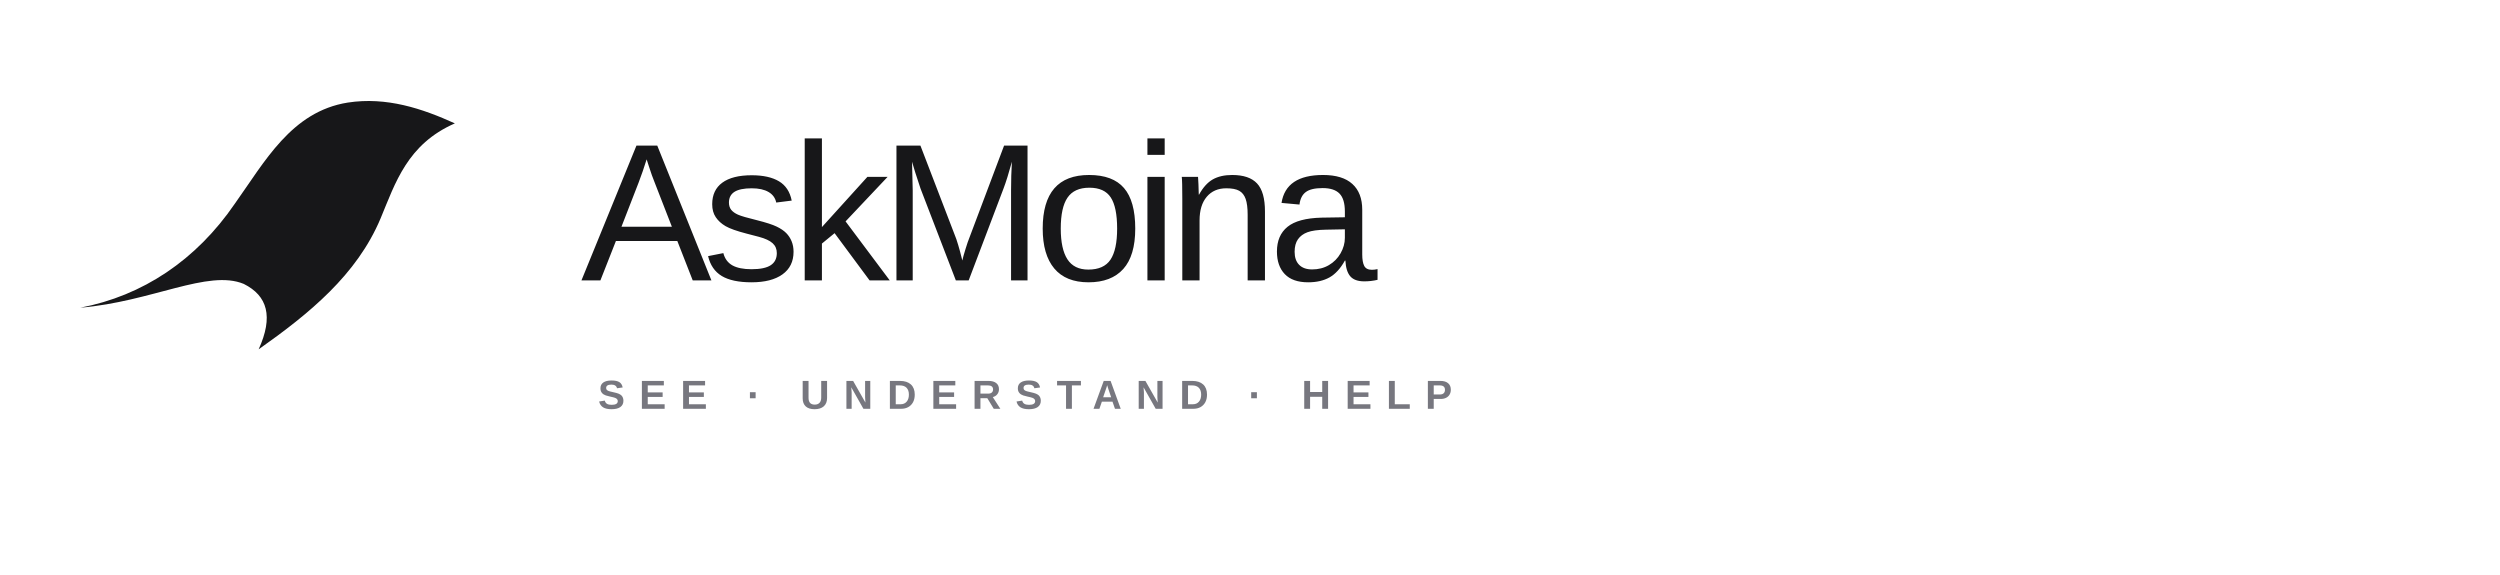
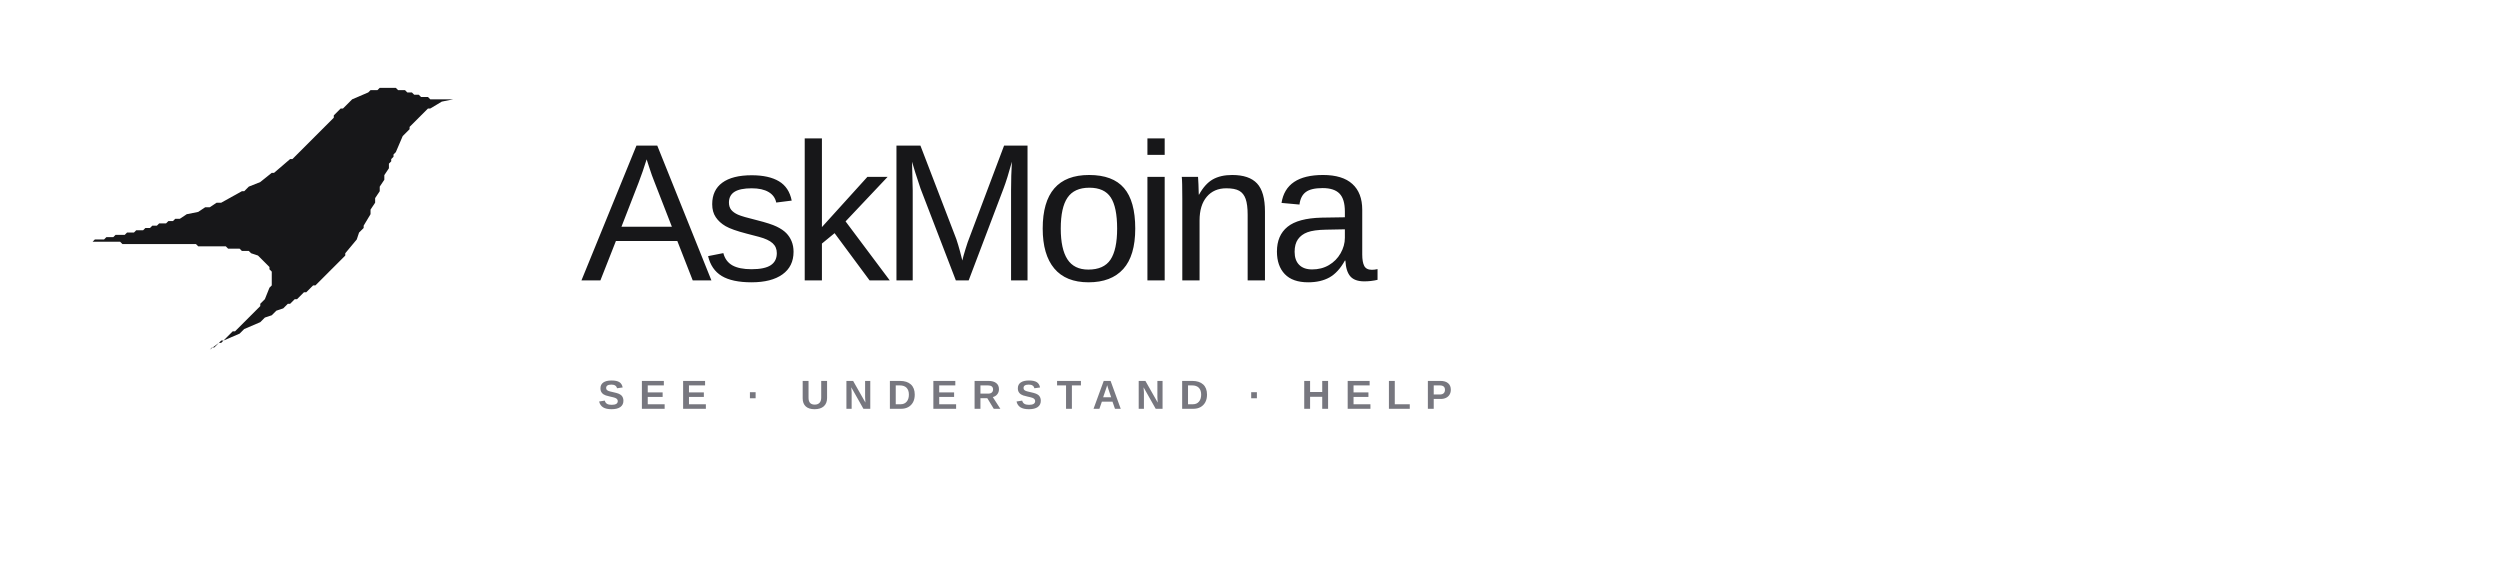
<svg xmlns="http://www.w3.org/2000/svg" width="740" height="170" viewBox="0 0 740 170" role="img" aria-label="AskMoina — See, understand, help">
-   <g transform="translate(0 11) scale(.88)">
-     <path d="M27 91C48 87 66 75 79 56C89 42 98 25 117 22C130 20 142 24 153 29C137 36 133 49 128 61C120 80 104 93 87 105C92 94 90 87 82 83C70 78 51 89 27 91Z" fill="#171719" />
+   <g transform="translate(24 26) scale(.68)">
+     <path d="M162 5 L152 5 L151 4 L148 4 L147 3 L145 3 L144 2 L142 2 L141 1 L138 1 L137 0 L130 0 L129 1 L126 1 L125 2 L118 5 L114 9 L113 9 L110 12 L110 13 L92 31 L91 31 L84 37 L83 37 L78 41 L73 43 L71 45 L70 45 L61 50 L59 50 L56 52 L54 52 L51 54 L46 55 L43 57 L41 57 L40 58 L38 58 L37 59 L34 59 L33 60 L31 60 L30 61 L28 61 L27 62 L24 62 L23 63 L20 63 L19 64 L15 64 L14 65 L11 65 L10 66 L6 66 L5 67 L0 67 L17 67 L18 68 L50 68 L51 69 L63 69 L64 70 L69 70 L70 71 L73 71 L74 72 L77 73 L82 78 L82 79 L83 80 L83 86 L82 87 L80 92 L78 94 L78 95 L67 106 L66 106 L62 110 L61 110 L58 113 L57 113 L56 114 L60 111 L61 111 L62 110 L69 107 L71 105 L78 102 L80 100 L83 99 L85 97 L88 96 L90 94 L91 94 L93 92 L94 92 L97 89 L98 89 L101 86 L102 86 L115 73 L115 72 L120 66 L121 63 L123 61 L123 60 L126 55 L126 53 L128 50 L128 48 L130 45 L130 43 L132 40 L132 38 L134 35 L134 33 L135 32 L135 31 L136 30 L136 29 L137 28 L140 21 L143 18 L143 17 L151 9 L152 9 L157 6Z" fill="#171719" />
  </g>
  <text x="172" y="83" fill="#171719" font-family="-apple-system,BlinkMacSystemFont,'Helvetica Neue',Arial,sans-serif" font-size="58" font-weight="520" letter-spacing="-2.7">AskMoina</text>
  <text x="177" y="121" fill="#77777f" font-family="-apple-system,BlinkMacSystemFont,'Helvetica Neue',Arial,sans-serif" font-size="12" font-weight="600" letter-spacing="4.2">SEE · UNDERSTAND · HELP</text>
</svg>
